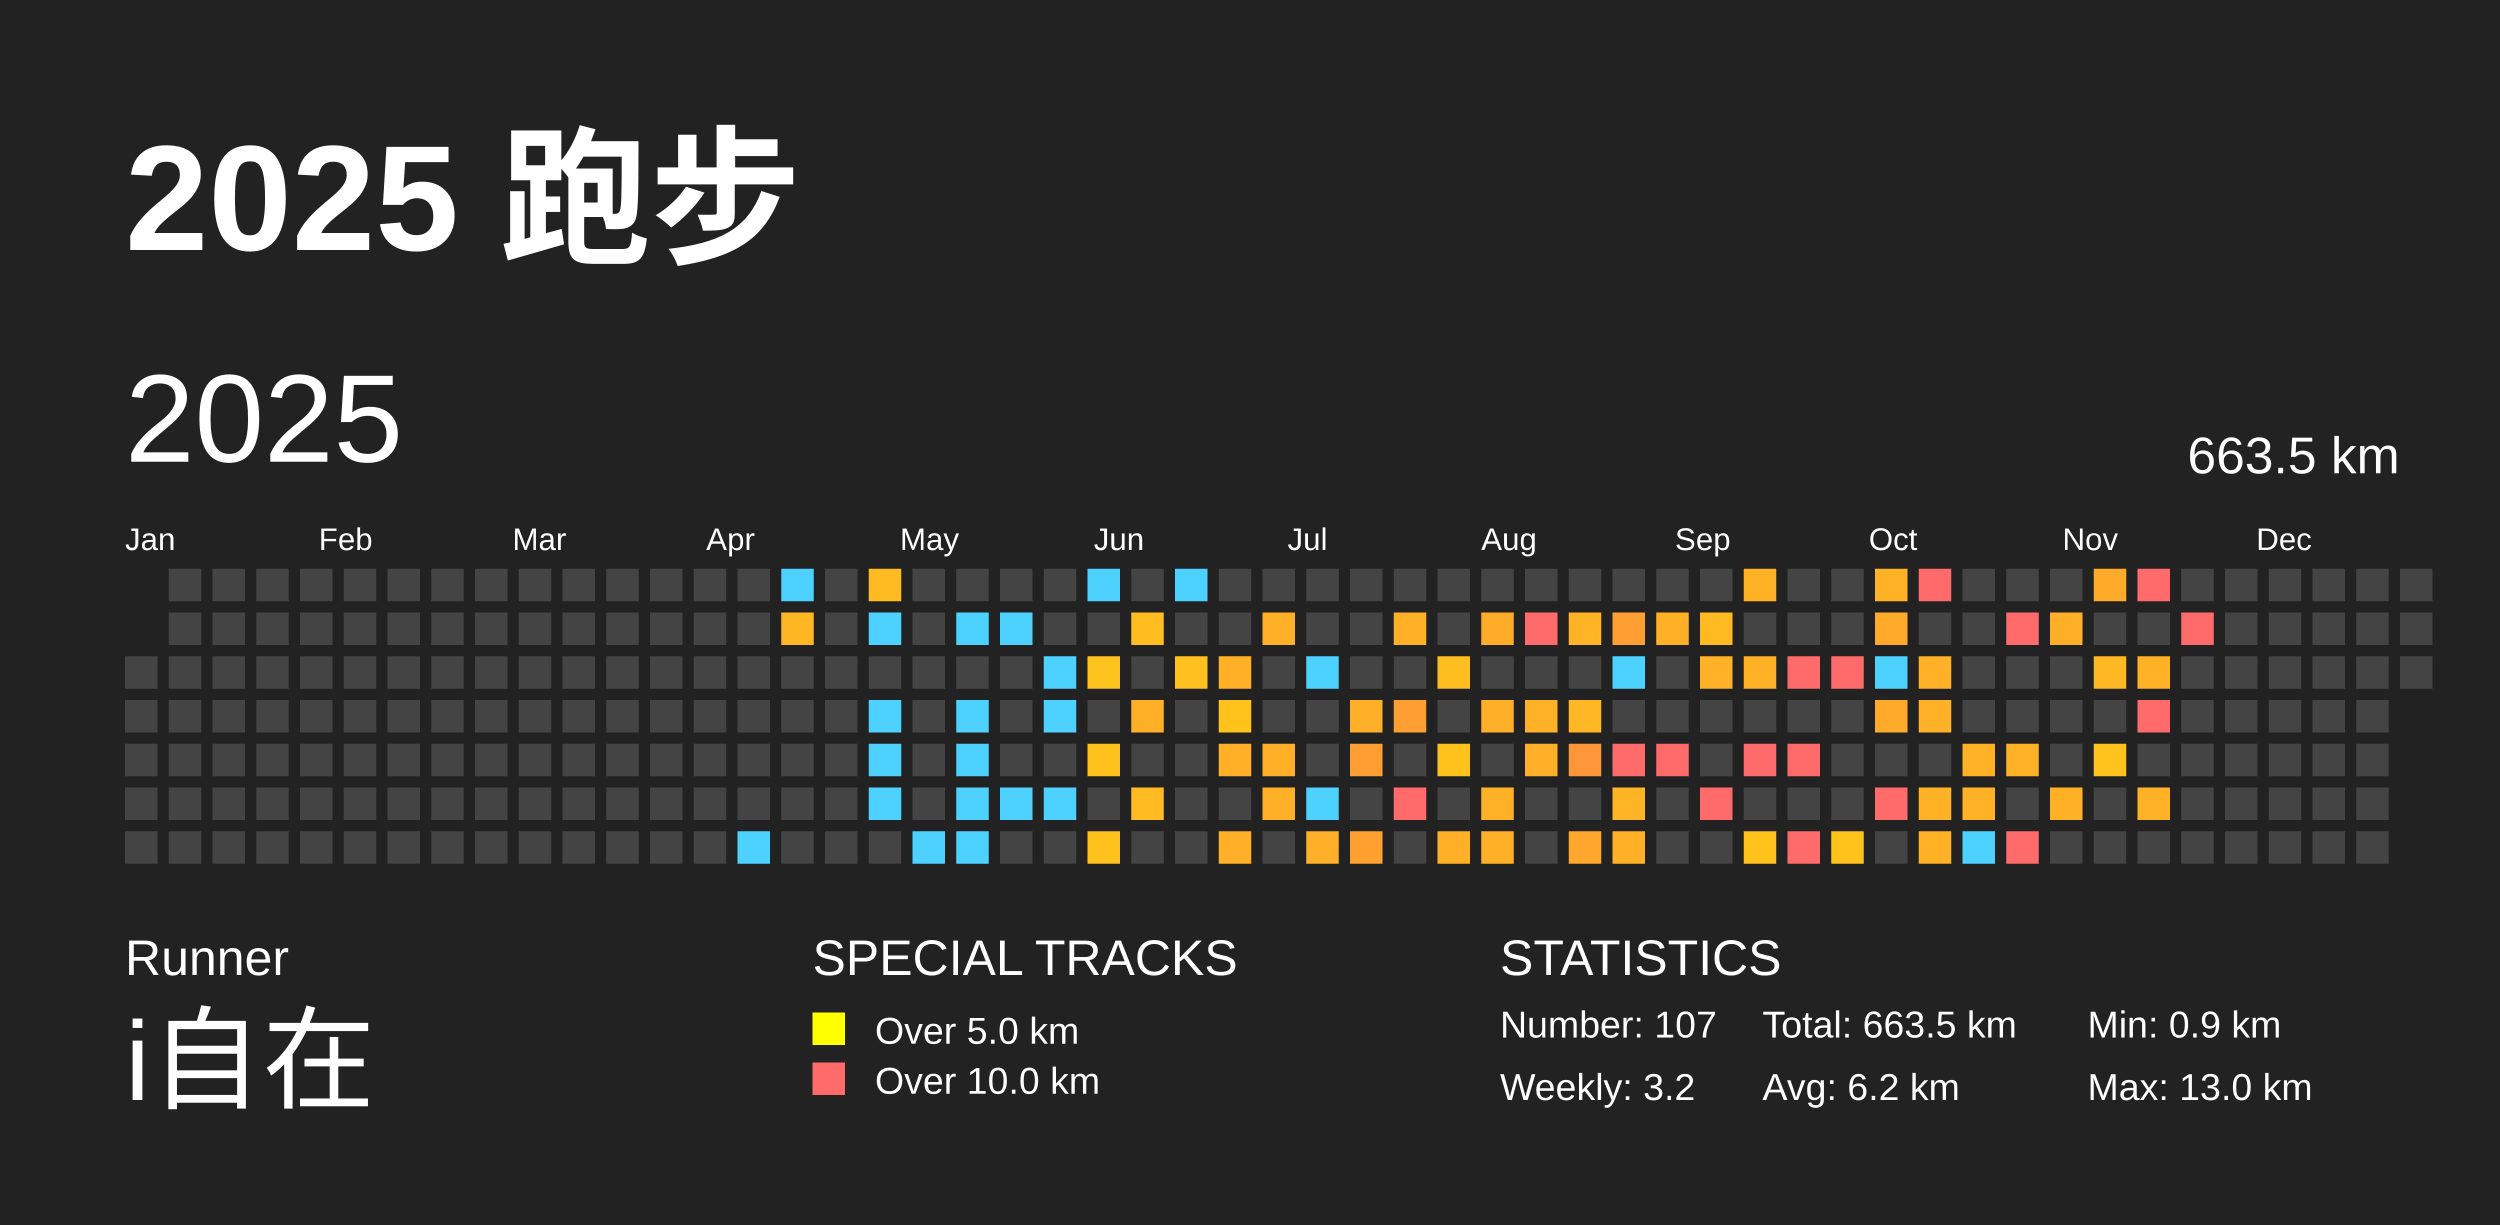
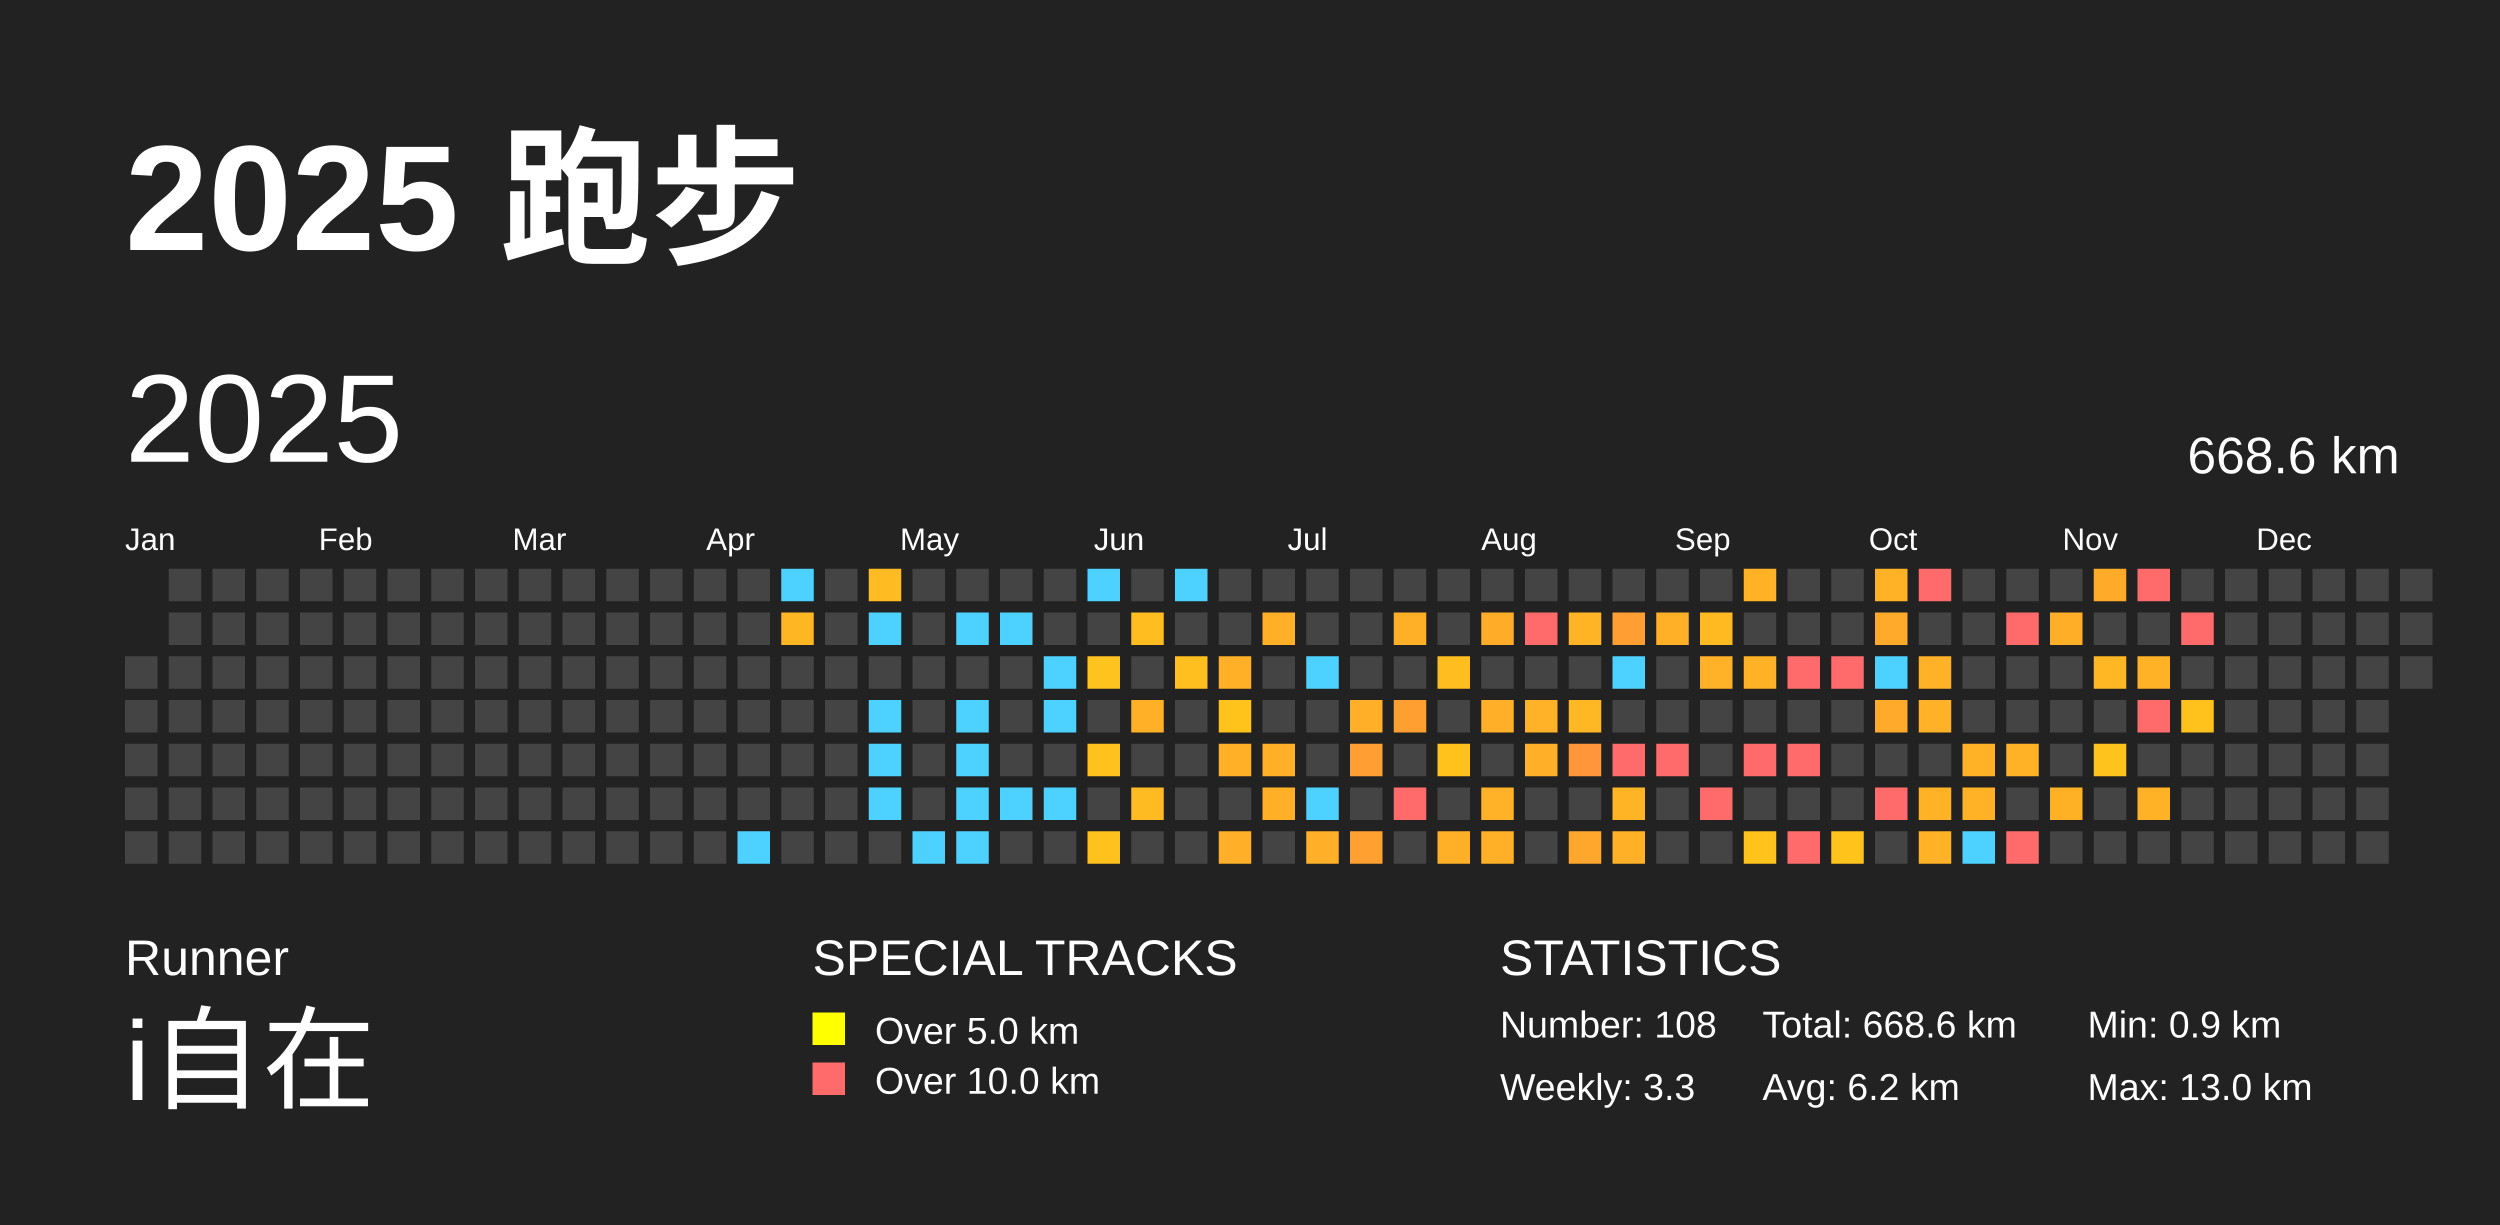
<svg xmlns="http://www.w3.org/2000/svg" baseProfile="full" height="98mm" version="1.1" viewBox="0,0,200,98" width="200mm">
  <defs />
  <rect fill="#222222" height="98" width="200" x="0" y="0" />
  <text fill="#FFFFFF" style="font-size:12px; font-family:Arial; font-weight:bold;" x="10" y="20">2025 跑步</text>
  <text fill="#FFFFFF" style="font-size:4px; font-family:Arial" x="10" y="78">Runner</text>
  <text fill="#FFFFFF" style="font-size:9px; font-family:Arial" x="10" y="88">i自在</text>
  <text fill="#FFFFFF" style="font-size:4px; font-family:Arial" x="65" y="78">SPECIAL TRACKS</text>
  <rect fill="#FFFF00" height="2.6" width="2.6" x="65" y="81" />
  <text fill="#FFFFFF" style="font-size:3px; font-family:Arial" x="70" y="83.5">Over 5.0 km</text>
  <rect fill="#FF6B6B" height="2.6" width="2.6" x="65" y="85" />
  <text fill="#FFFFFF" style="font-size:3px; font-family:Arial" x="70" y="87.5">Over 10.0 km</text>
  <text fill="#FFFFFF" style="font-size:4px; font-family:Arial" x="120" y="78">STATISTICS</text>
-   <text fill="#FFFFFF" style="font-size:3px; font-family:Arial" x="120" y="83">Number: 107</text>
-   <text fill="#FFFFFF" style="font-size:3px; font-family:Arial" x="120" y="88">Weekly: 3.2</text>
-   <text fill="#FFFFFF" style="font-size:3px; font-family:Arial" x="141" y="83">Total: 663.5 km</text>
+   <text fill="#FFFFFF" style="font-size:3px; font-family:Arial" x="120" y="83">Number: 108</text>
+   <text fill="#FFFFFF" style="font-size:3px; font-family:Arial" x="120" y="88">Weekly: 3.3</text>
+   <text fill="#FFFFFF" style="font-size:3px; font-family:Arial" x="141" y="83">Total: 668.6 km</text>
  <text fill="#FFFFFF" style="font-size:3px; font-family:Arial" x="141" y="88">Avg: 6.2 km</text>
  <text fill="#FFFFFF" style="font-size:3px; font-family:Arial" x="167" y="83">Min: 0.9 km</text>
  <text fill="#FFFFFF" style="font-size:3px; font-family:Arial" x="167" y="88">Max: 13.0 km</text>
  <text dominant-baseline="hanging" fill="#FFFFFF" style="font-size:10.0px; font-family:Arial;" x="10" y="30">2025</text>
-   <text dominant-baseline="hanging" fill="#FFFFFF" style="font-size:4.125px; font-family:Arial;" x="175" y="35">663.5 km</text>
+   <text dominant-baseline="hanging" fill="#FFFFFF" style="font-size:4.125px; font-family:Arial;" x="175" y="35">668.6 km</text>
  <text fill="#FFFFFF" style="font-size:2.5px; font-family:Arial" x="10.0" y="44">Jan</text>
  <text fill="#FFFFFF" style="font-size:2.5px; font-family:Arial" x="25.5" y="44">Feb</text>
  <text fill="#FFFFFF" style="font-size:2.5px; font-family:Arial" x="41.0" y="44">Mar</text>
  <text fill="#FFFFFF" style="font-size:2.5px; font-family:Arial" x="56.5" y="44">Apr</text>
  <text fill="#FFFFFF" style="font-size:2.5px; font-family:Arial" x="72.0" y="44">May</text>
  <text fill="#FFFFFF" style="font-size:2.5px; font-family:Arial" x="87.5" y="44">Jun</text>
  <text fill="#FFFFFF" style="font-size:2.5px; font-family:Arial" x="103.0" y="44">Jul</text>
  <text fill="#FFFFFF" style="font-size:2.5px; font-family:Arial" x="118.5" y="44">Aug</text>
  <text fill="#FFFFFF" style="font-size:2.5px; font-family:Arial" x="134.0" y="44">Sep</text>
  <text fill="#FFFFFF" style="font-size:2.5px; font-family:Arial" x="149.5" y="44">Oct</text>
  <text fill="#FFFFFF" style="font-size:2.5px; font-family:Arial" x="165.0" y="44">Nov</text>
  <text fill="#FFFFFF" style="font-size:2.5px; font-family:Arial" x="180.5" y="44">Dec</text>
  <rect fill="#444444" height="2.6" width="2.6" x="10.0" y="52.5" />
  <rect fill="#444444" height="2.6" width="2.6" x="10.0" y="56.0" />
  <rect fill="#444444" height="2.6" width="2.6" x="10.0" y="59.5" />
  <rect fill="#444444" height="2.6" width="2.6" x="10.0" y="63.0" />
  <rect fill="#444444" height="2.6" width="2.6" x="10.0" y="66.5" />
  <rect fill="#444444" height="2.6" width="2.6" x="13.5" y="45.5" />
  <rect fill="#444444" height="2.6" width="2.6" x="13.5" y="49.0" />
  <rect fill="#444444" height="2.6" width="2.6" x="13.5" y="52.5" />
  <rect fill="#444444" height="2.6" width="2.6" x="13.5" y="56.0" />
  <rect fill="#444444" height="2.6" width="2.6" x="13.5" y="59.5" />
  <rect fill="#444444" height="2.6" width="2.6" x="13.5" y="63.0" />
  <rect fill="#444444" height="2.6" width="2.6" x="13.5" y="66.5" />
  <rect fill="#444444" height="2.6" width="2.6" x="17.0" y="45.5" />
  <rect fill="#444444" height="2.6" width="2.6" x="17.0" y="49.0" />
  <rect fill="#444444" height="2.6" width="2.6" x="17.0" y="52.5" />
  <rect fill="#444444" height="2.6" width="2.6" x="17.0" y="56.0" />
  <rect fill="#444444" height="2.6" width="2.6" x="17.0" y="59.5" />
  <rect fill="#444444" height="2.6" width="2.6" x="17.0" y="63.0" />
  <rect fill="#444444" height="2.6" width="2.6" x="17.0" y="66.5" />
  <rect fill="#444444" height="2.6" width="2.6" x="20.5" y="45.5" />
  <rect fill="#444444" height="2.6" width="2.6" x="20.5" y="49.0" />
  <rect fill="#444444" height="2.6" width="2.6" x="20.5" y="52.5" />
  <rect fill="#444444" height="2.6" width="2.6" x="20.5" y="56.0" />
  <rect fill="#444444" height="2.6" width="2.6" x="20.5" y="59.5" />
  <rect fill="#444444" height="2.6" width="2.6" x="20.5" y="63.0" />
  <rect fill="#444444" height="2.6" width="2.6" x="20.5" y="66.5" />
  <rect fill="#444444" height="2.6" width="2.6" x="24.0" y="45.5" />
  <rect fill="#444444" height="2.6" width="2.6" x="24.0" y="49.0" />
  <rect fill="#444444" height="2.6" width="2.6" x="24.0" y="52.5" />
  <rect fill="#444444" height="2.6" width="2.6" x="24.0" y="56.0" />
  <rect fill="#444444" height="2.6" width="2.6" x="24.0" y="59.5" />
  <rect fill="#444444" height="2.6" width="2.6" x="24.0" y="63.0" />
  <rect fill="#444444" height="2.6" width="2.6" x="24.0" y="66.5" />
  <rect fill="#444444" height="2.6" width="2.6" x="27.5" y="45.5" />
  <rect fill="#444444" height="2.6" width="2.6" x="27.5" y="49.0" />
  <rect fill="#444444" height="2.6" width="2.6" x="27.5" y="52.5" />
  <rect fill="#444444" height="2.6" width="2.6" x="27.5" y="56.0" />
  <rect fill="#444444" height="2.6" width="2.6" x="27.5" y="59.5" />
  <rect fill="#444444" height="2.6" width="2.6" x="27.5" y="63.0" />
  <rect fill="#444444" height="2.6" width="2.6" x="27.5" y="66.5" />
  <rect fill="#444444" height="2.6" width="2.6" x="31.0" y="45.5" />
  <rect fill="#444444" height="2.6" width="2.6" x="31.0" y="49.0" />
  <rect fill="#444444" height="2.6" width="2.6" x="31.0" y="52.5" />
  <rect fill="#444444" height="2.6" width="2.6" x="31.0" y="56.0" />
  <rect fill="#444444" height="2.6" width="2.6" x="31.0" y="59.5" />
  <rect fill="#444444" height="2.6" width="2.6" x="31.0" y="63.0" />
  <rect fill="#444444" height="2.6" width="2.6" x="31.0" y="66.5" />
  <rect fill="#444444" height="2.6" width="2.6" x="34.5" y="45.5" />
  <rect fill="#444444" height="2.6" width="2.6" x="34.5" y="49.0" />
  <rect fill="#444444" height="2.6" width="2.6" x="34.5" y="52.5" />
  <rect fill="#444444" height="2.6" width="2.6" x="34.5" y="56.0" />
  <rect fill="#444444" height="2.6" width="2.6" x="34.5" y="59.5" />
  <rect fill="#444444" height="2.6" width="2.6" x="34.5" y="63.0" />
  <rect fill="#444444" height="2.6" width="2.6" x="34.5" y="66.5" />
  <rect fill="#444444" height="2.6" width="2.6" x="38.0" y="45.5" />
  <rect fill="#444444" height="2.6" width="2.6" x="38.0" y="49.0" />
  <rect fill="#444444" height="2.6" width="2.6" x="38.0" y="52.5" />
  <rect fill="#444444" height="2.6" width="2.6" x="38.0" y="56.0" />
  <rect fill="#444444" height="2.6" width="2.6" x="38.0" y="59.5" />
  <rect fill="#444444" height="2.6" width="2.6" x="38.0" y="63.0" />
  <rect fill="#444444" height="2.6" width="2.6" x="38.0" y="66.5" />
  <rect fill="#444444" height="2.6" width="2.6" x="41.5" y="45.5" />
  <rect fill="#444444" height="2.6" width="2.6" x="41.5" y="49.0" />
  <rect fill="#444444" height="2.6" width="2.6" x="41.5" y="52.5" />
  <rect fill="#444444" height="2.6" width="2.6" x="41.5" y="56.0" />
  <rect fill="#444444" height="2.6" width="2.6" x="41.5" y="59.5" />
  <rect fill="#444444" height="2.6" width="2.6" x="41.5" y="63.0" />
  <rect fill="#444444" height="2.6" width="2.6" x="41.5" y="66.5" />
  <rect fill="#444444" height="2.6" width="2.6" x="45.0" y="45.5" />
  <rect fill="#444444" height="2.6" width="2.6" x="45.0" y="49.0" />
  <rect fill="#444444" height="2.6" width="2.6" x="45.0" y="52.5" />
  <rect fill="#444444" height="2.6" width="2.6" x="45.0" y="56.0" />
  <rect fill="#444444" height="2.6" width="2.6" x="45.0" y="59.5" />
  <rect fill="#444444" height="2.6" width="2.6" x="45.0" y="63.0" />
  <rect fill="#444444" height="2.6" width="2.6" x="45.0" y="66.5" />
  <rect fill="#444444" height="2.6" width="2.6" x="48.5" y="45.5" />
  <rect fill="#444444" height="2.6" width="2.6" x="48.5" y="49.0" />
  <rect fill="#444444" height="2.6" width="2.6" x="48.5" y="52.5" />
  <rect fill="#444444" height="2.6" width="2.6" x="48.5" y="56.0" />
  <rect fill="#444444" height="2.6" width="2.6" x="48.5" y="59.5" />
  <rect fill="#444444" height="2.6" width="2.6" x="48.5" y="63.0" />
  <rect fill="#444444" height="2.6" width="2.6" x="48.5" y="66.5" />
  <rect fill="#444444" height="2.6" width="2.6" x="52.0" y="45.5" />
  <rect fill="#444444" height="2.6" width="2.6" x="52.0" y="49.0" />
  <rect fill="#444444" height="2.6" width="2.6" x="52.0" y="52.5" />
  <rect fill="#444444" height="2.6" width="2.6" x="52.0" y="56.0" />
  <rect fill="#444444" height="2.6" width="2.6" x="52.0" y="59.5" />
  <rect fill="#444444" height="2.6" width="2.6" x="52.0" y="63.0" />
  <rect fill="#444444" height="2.6" width="2.6" x="52.0" y="66.5" />
  <rect fill="#444444" height="2.6" width="2.6" x="55.5" y="45.5" />
  <rect fill="#444444" height="2.6" width="2.6" x="55.5" y="49.0" />
  <rect fill="#444444" height="2.6" width="2.6" x="55.5" y="52.5" />
  <rect fill="#444444" height="2.6" width="2.6" x="55.5" y="56.0" />
  <rect fill="#444444" height="2.6" width="2.6" x="55.5" y="59.5" />
  <rect fill="#444444" height="2.6" width="2.6" x="55.5" y="63.0" />
  <rect fill="#444444" height="2.6" width="2.6" x="55.5" y="66.5" />
  <rect fill="#444444" height="2.6" width="2.6" x="59.0" y="45.5" />
  <rect fill="#444444" height="2.6" width="2.6" x="59.0" y="49.0" />
  <rect fill="#444444" height="2.6" width="2.6" x="59.0" y="52.5" />
  <rect fill="#444444" height="2.6" width="2.6" x="59.0" y="56.0" />
  <rect fill="#444444" height="2.6" width="2.6" x="59.0" y="59.5" />
  <rect fill="#444444" height="2.6" width="2.6" x="59.0" y="63.0" />
  <rect fill="#4dd2ff" height="2.6" width="2.6" x="59.0" y="66.5" />
  <rect fill="#4dd2ff" height="2.6" width="2.6" x="62.5" y="45.5" />
  <rect fill="#ffb623" height="2.6" width="2.6" x="62.5" y="49.0" />
  <rect fill="#444444" height="2.6" width="2.6" x="62.5" y="52.5" />
  <rect fill="#444444" height="2.6" width="2.6" x="62.5" y="56.0" />
  <rect fill="#444444" height="2.6" width="2.6" x="62.5" y="59.5" />
  <rect fill="#444444" height="2.6" width="2.6" x="62.5" y="63.0" />
  <rect fill="#444444" height="2.6" width="2.6" x="62.5" y="66.5" />
  <rect fill="#444444" height="2.6" width="2.6" x="66.0" y="45.5" />
  <rect fill="#444444" height="2.6" width="2.6" x="66.0" y="49.0" />
  <rect fill="#444444" height="2.6" width="2.6" x="66.0" y="52.5" />
  <rect fill="#444444" height="2.6" width="2.6" x="66.0" y="56.0" />
  <rect fill="#444444" height="2.6" width="2.6" x="66.0" y="59.5" />
  <rect fill="#444444" height="2.6" width="2.6" x="66.0" y="63.0" />
  <rect fill="#444444" height="2.6" width="2.6" x="66.0" y="66.5" />
  <rect fill="#ffbb21" height="2.6" width="2.6" x="69.5" y="45.5" />
  <rect fill="#4dd2ff" height="2.6" width="2.6" x="69.5" y="49.0" />
  <rect fill="#444444" height="2.6" width="2.6" x="69.5" y="52.5" />
  <rect fill="#4dd2ff" height="2.6" width="2.6" x="69.5" y="56.0" />
  <rect fill="#4dd2ff" height="2.6" width="2.6" x="69.5" y="59.5" />
  <rect fill="#4dd2ff" height="2.6" width="2.6" x="69.5" y="63.0" />
  <rect fill="#444444" height="2.6" width="2.6" x="69.5" y="66.5" />
  <rect fill="#444444" height="2.6" width="2.6" x="73.0" y="45.5" />
  <rect fill="#444444" height="2.6" width="2.6" x="73.0" y="49.0" />
  <rect fill="#444444" height="2.6" width="2.6" x="73.0" y="52.5" />
  <rect fill="#444444" height="2.6" width="2.6" x="73.0" y="56.0" />
  <rect fill="#444444" height="2.6" width="2.6" x="73.0" y="59.5" />
  <rect fill="#444444" height="2.6" width="2.6" x="73.0" y="63.0" />
  <rect fill="#4dd2ff" height="2.6" width="2.6" x="73.0" y="66.5" />
  <rect fill="#444444" height="2.6" width="2.6" x="76.5" y="45.5" />
  <rect fill="#4dd2ff" height="2.6" width="2.6" x="76.5" y="49.0" />
  <rect fill="#444444" height="2.6" width="2.6" x="76.5" y="52.5" />
  <rect fill="#4dd2ff" height="2.6" width="2.6" x="76.5" y="56.0" />
  <rect fill="#4dd2ff" height="2.6" width="2.6" x="76.5" y="59.5" />
  <rect fill="#4dd2ff" height="2.6" width="2.6" x="76.5" y="63.0" />
  <rect fill="#4dd2ff" height="2.6" width="2.6" x="76.5" y="66.5" />
  <rect fill="#444444" height="2.6" width="2.6" x="80.0" y="45.5" />
  <rect fill="#4dd2ff" height="2.6" width="2.6" x="80.0" y="49.0" />
  <rect fill="#444444" height="2.6" width="2.6" x="80.0" y="52.5" />
  <rect fill="#444444" height="2.6" width="2.6" x="80.0" y="56.0" />
  <rect fill="#444444" height="2.6" width="2.6" x="80.0" y="59.5" />
  <rect fill="#4dd2ff" height="2.6" width="2.6" x="80.0" y="63.0" />
  <rect fill="#444444" height="2.6" width="2.6" x="80.0" y="66.5" />
  <rect fill="#444444" height="2.6" width="2.6" x="83.5" y="45.5" />
  <rect fill="#444444" height="2.6" width="2.6" x="83.5" y="49.0" />
  <rect fill="#4dd2ff" height="2.6" width="2.6" x="83.5" y="52.5" />
  <rect fill="#4dd2ff" height="2.6" width="2.6" x="83.5" y="56.0" />
  <rect fill="#444444" height="2.6" width="2.6" x="83.5" y="59.5" />
  <rect fill="#4dd2ff" height="2.6" width="2.6" x="83.5" y="63.0" />
  <rect fill="#444444" height="2.6" width="2.6" x="83.5" y="66.5" />
  <rect fill="#4dd2ff" height="2.6" width="2.6" x="87.0" y="45.5" />
  <rect fill="#444444" height="2.6" width="2.6" x="87.0" y="49.0" />
  <rect fill="#ffc31d" height="2.6" width="2.6" x="87.0" y="52.5" />
  <rect fill="#444444" height="2.6" width="2.6" x="87.0" y="56.0" />
  <rect fill="#ffc21d" height="2.6" width="2.6" x="87.0" y="59.5" />
  <rect fill="#444444" height="2.6" width="2.6" x="87.0" y="63.0" />
  <rect fill="#ffc21d" height="2.6" width="2.6" x="87.0" y="66.5" />
  <rect fill="#444444" height="2.6" width="2.6" x="90.5" y="45.5" />
  <rect fill="#ffbd1f" height="2.6" width="2.6" x="90.5" y="49.0" />
  <rect fill="#444444" height="2.6" width="2.6" x="90.5" y="52.5" />
  <rect fill="#ffb027" height="2.6" width="2.6" x="90.5" y="56.0" />
  <rect fill="#444444" height="2.6" width="2.6" x="90.5" y="59.5" />
  <rect fill="#ffbb21" height="2.6" width="2.6" x="90.5" y="63.0" />
  <rect fill="#444444" height="2.6" width="2.6" x="90.5" y="66.5" />
  <rect fill="#4dd2ff" height="2.6" width="2.6" x="94.0" y="45.5" />
  <rect fill="#444444" height="2.6" width="2.6" x="94.0" y="49.0" />
  <rect fill="#ffbf1e" height="2.6" width="2.6" x="94.0" y="52.5" />
  <rect fill="#444444" height="2.6" width="2.6" x="94.0" y="56.0" />
  <rect fill="#444444" height="2.6" width="2.6" x="94.0" y="59.5" />
  <rect fill="#444444" height="2.6" width="2.6" x="94.0" y="63.0" />
  <rect fill="#444444" height="2.6" width="2.6" x="94.0" y="66.5" />
  <rect fill="#444444" height="2.6" width="2.6" x="97.5" y="45.5" />
  <rect fill="#444444" height="2.6" width="2.6" x="97.5" y="49.0" />
  <rect fill="#ffb027" height="2.6" width="2.6" x="97.5" y="52.5" />
  <rect fill="#ffc31c" height="2.6" width="2.6" x="97.5" y="56.0" />
  <rect fill="#ffb027" height="2.6" width="2.6" x="97.5" y="59.5" />
  <rect fill="#444444" height="2.6" width="2.6" x="97.5" y="63.0" />
  <rect fill="#ffaf28" height="2.6" width="2.6" x="97.5" y="66.5" />
  <rect fill="#444444" height="2.6" width="2.6" x="101.0" y="45.5" />
  <rect fill="#ffb027" height="2.6" width="2.6" x="101.0" y="49.0" />
  <rect fill="#444444" height="2.6" width="2.6" x="101.0" y="52.5" />
  <rect fill="#444444" height="2.6" width="2.6" x="101.0" y="56.0" />
  <rect fill="#ffb027" height="2.6" width="2.6" x="101.0" y="59.5" />
  <rect fill="#ffb027" height="2.6" width="2.6" x="101.0" y="63.0" />
  <rect fill="#444444" height="2.6" width="2.6" x="101.0" y="66.5" />
  <rect fill="#444444" height="2.6" width="2.6" x="104.5" y="45.5" />
  <rect fill="#444444" height="2.6" width="2.6" x="104.5" y="49.0" />
  <rect fill="#4dd2ff" height="2.6" width="2.6" x="104.5" y="52.5" />
  <rect fill="#444444" height="2.6" width="2.6" x="104.5" y="56.0" />
  <rect fill="#444444" height="2.6" width="2.6" x="104.5" y="59.5" />
  <rect fill="#4dd2ff" height="2.6" width="2.6" x="104.5" y="63.0" />
  <rect fill="#ffaf28" height="2.6" width="2.6" x="104.5" y="66.5" />
  <rect fill="#444444" height="2.6" width="2.6" x="108.0" y="45.5" />
  <rect fill="#444444" height="2.6" width="2.6" x="108.0" y="49.0" />
  <rect fill="#444444" height="2.6" width="2.6" x="108.0" y="52.5" />
  <rect fill="#ffaf28" height="2.6" width="2.6" x="108.0" y="56.0" />
  <rect fill="#ff9e33" height="2.6" width="2.6" x="108.0" y="59.5" />
  <rect fill="#444444" height="2.6" width="2.6" x="108.0" y="63.0" />
  <rect fill="#ffa031" height="2.6" width="2.6" x="108.0" y="66.5" />
  <rect fill="#444444" height="2.6" width="2.6" x="111.5" y="45.5" />
  <rect fill="#ffb027" height="2.6" width="2.6" x="111.5" y="49.0" />
  <rect fill="#444444" height="2.6" width="2.6" x="111.5" y="52.5" />
  <rect fill="#ff9f32" height="2.6" width="2.6" x="111.5" y="56.0" />
  <rect fill="#444444" height="2.6" width="2.6" x="111.5" y="59.5" />
  <rect fill="#FF6B6B" height="2.6" width="2.6" x="111.5" y="63.0" />
  <rect fill="#444444" height="2.6" width="2.6" x="111.5" y="66.5" />
  <rect fill="#444444" height="2.6" width="2.6" x="115.0" y="45.5" />
  <rect fill="#444444" height="2.6" width="2.6" x="115.0" y="49.0" />
  <rect fill="#ffbe1f" height="2.6" width="2.6" x="115.0" y="52.5" />
  <rect fill="#444444" height="2.6" width="2.6" x="115.0" y="56.0" />
  <rect fill="#ffc21d" height="2.6" width="2.6" x="115.0" y="59.5" />
  <rect fill="#444444" height="2.6" width="2.6" x="115.0" y="63.0" />
  <rect fill="#ffb027" height="2.6" width="2.6" x="115.0" y="66.5" />
  <rect fill="#444444" height="2.6" width="2.6" x="118.5" y="45.5" />
  <rect fill="#ffad29" height="2.6" width="2.6" x="118.5" y="49.0" />
  <rect fill="#444444" height="2.6" width="2.6" x="118.5" y="52.5" />
  <rect fill="#ffaf28" height="2.6" width="2.6" x="118.5" y="56.0" />
  <rect fill="#444444" height="2.6" width="2.6" x="118.5" y="59.5" />
  <rect fill="#ffb127" height="2.6" width="2.6" x="118.5" y="63.0" />
  <rect fill="#ffb027" height="2.6" width="2.6" x="118.5" y="66.5" />
  <rect fill="#444444" height="2.6" width="2.6" x="122.0" y="45.5" />
  <rect fill="#FF6B6B" height="2.6" width="2.6" x="122.0" y="49.0" />
  <rect fill="#444444" height="2.6" width="2.6" x="122.0" y="52.5" />
  <rect fill="#ffb127" height="2.6" width="2.6" x="122.0" y="56.0" />
  <rect fill="#ffaf28" height="2.6" width="2.6" x="122.0" y="59.5" />
  <rect fill="#444444" height="2.6" width="2.6" x="122.0" y="63.0" />
  <rect fill="#444444" height="2.6" width="2.6" x="122.0" y="66.5" />
  <rect fill="#444444" height="2.6" width="2.6" x="125.5" y="45.5" />
  <rect fill="#ffb325" height="2.6" width="2.6" x="125.5" y="49.0" />
  <rect fill="#444444" height="2.6" width="2.6" x="125.5" y="52.5" />
  <rect fill="#ffb723" height="2.6" width="2.6" x="125.5" y="56.0" />
  <rect fill="#ff9639" height="2.6" width="2.6" x="125.5" y="59.5" />
  <rect fill="#444444" height="2.6" width="2.6" x="125.5" y="63.0" />
  <rect fill="#ffa72d" height="2.6" width="2.6" x="125.5" y="66.5" />
  <rect fill="#444444" height="2.6" width="2.6" x="129.0" y="45.5" />
  <rect fill="#ff9e33" height="2.6" width="2.6" x="129.0" y="49.0" />
  <rect fill="#4dd2ff" height="2.6" width="2.6" x="129.0" y="52.5" />
  <rect fill="#444444" height="2.6" width="2.6" x="129.0" y="56.0" />
  <rect fill="#FF6B6B" height="2.6" width="2.6" x="129.0" y="59.5" />
  <rect fill="#ffb425" height="2.6" width="2.6" x="129.0" y="63.0" />
  <rect fill="#ffb027" height="2.6" width="2.6" x="129.0" y="66.5" />
  <rect fill="#444444" height="2.6" width="2.6" x="132.5" y="45.5" />
  <rect fill="#ffb027" height="2.6" width="2.6" x="132.5" y="49.0" />
  <rect fill="#444444" height="2.6" width="2.6" x="132.5" y="52.5" />
  <rect fill="#444444" height="2.6" width="2.6" x="132.5" y="56.0" />
  <rect fill="#FF6B6B" height="2.6" width="2.6" x="132.5" y="59.5" />
  <rect fill="#444444" height="2.6" width="2.6" x="132.5" y="63.0" />
  <rect fill="#444444" height="2.6" width="2.6" x="132.5" y="66.5" />
  <rect fill="#444444" height="2.6" width="2.6" x="136.0" y="45.5" />
  <rect fill="#ffba21" height="2.6" width="2.6" x="136.0" y="49.0" />
  <rect fill="#ffb127" height="2.6" width="2.6" x="136.0" y="52.5" />
  <rect fill="#444444" height="2.6" width="2.6" x="136.0" y="56.0" />
  <rect fill="#444444" height="2.6" width="2.6" x="136.0" y="59.5" />
  <rect fill="#FF6B6B" height="2.6" width="2.6" x="136.0" y="63.0" />
  <rect fill="#444444" height="2.6" width="2.6" x="136.0" y="66.5" />
  <rect fill="#ffb226" height="2.6" width="2.6" x="139.5" y="45.5" />
  <rect fill="#444444" height="2.6" width="2.6" x="139.5" y="49.0" />
  <rect fill="#ffb226" height="2.6" width="2.6" x="139.5" y="52.5" />
  <rect fill="#444444" height="2.6" width="2.6" x="139.5" y="56.0" />
  <rect fill="#FF6B6B" height="2.6" width="2.6" x="139.5" y="59.5" />
  <rect fill="#444444" height="2.6" width="2.6" x="139.5" y="63.0" />
  <rect fill="#ffc31c" height="2.6" width="2.6" x="139.5" y="66.5" />
  <rect fill="#444444" height="2.6" width="2.6" x="143.0" y="45.5" />
  <rect fill="#444444" height="2.6" width="2.6" x="143.0" y="49.0" />
  <rect fill="#FF6B6B" height="2.6" width="2.6" x="143.0" y="52.5" />
  <rect fill="#444444" height="2.6" width="2.6" x="143.0" y="56.0" />
  <rect fill="#FF6B6B" height="2.6" width="2.6" x="143.0" y="59.5" />
  <rect fill="#444444" height="2.6" width="2.6" x="143.0" y="63.0" />
  <rect fill="#FF6B6B" height="2.6" width="2.6" x="143.0" y="66.5" />
  <rect fill="#444444" height="2.6" width="2.6" x="146.5" y="45.5" />
  <rect fill="#444444" height="2.6" width="2.6" x="146.5" y="49.0" />
  <rect fill="#FF6B6B" height="2.6" width="2.6" x="146.5" y="52.5" />
  <rect fill="#444444" height="2.6" width="2.6" x="146.5" y="56.0" />
  <rect fill="#444444" height="2.6" width="2.6" x="146.5" y="59.5" />
  <rect fill="#444444" height="2.6" width="2.6" x="146.5" y="63.0" />
  <rect fill="#ffc31c" height="2.6" width="2.6" x="146.5" y="66.5" />
  <rect fill="#ffb226" height="2.6" width="2.6" x="150.0" y="45.5" />
  <rect fill="#ffaa2b" height="2.6" width="2.6" x="150.0" y="49.0" />
  <rect fill="#4dd2ff" height="2.6" width="2.6" x="150.0" y="52.5" />
  <rect fill="#ffaa2b" height="2.6" width="2.6" x="150.0" y="56.0" />
  <rect fill="#444444" height="2.6" width="2.6" x="150.0" y="59.5" />
  <rect fill="#FF6B6B" height="2.6" width="2.6" x="150.0" y="63.0" />
  <rect fill="#444444" height="2.6" width="2.6" x="150.0" y="66.5" />
  <rect fill="#FF6B6B" height="2.6" width="2.6" x="153.5" y="45.5" />
  <rect fill="#444444" height="2.6" width="2.6" x="153.5" y="49.0" />
  <rect fill="#ffb127" height="2.6" width="2.6" x="153.5" y="52.5" />
  <rect fill="#ffb127" height="2.6" width="2.6" x="153.5" y="56.0" />
  <rect fill="#444444" height="2.6" width="2.6" x="153.5" y="59.5" />
  <rect fill="#ffb226" height="2.6" width="2.6" x="153.5" y="63.0" />
  <rect fill="#ffb226" height="2.6" width="2.6" x="153.5" y="66.5" />
  <rect fill="#444444" height="2.6" width="2.6" x="157.0" y="45.5" />
  <rect fill="#444444" height="2.6" width="2.6" x="157.0" y="49.0" />
  <rect fill="#444444" height="2.6" width="2.6" x="157.0" y="52.5" />
  <rect fill="#444444" height="2.6" width="2.6" x="157.0" y="56.0" />
  <rect fill="#ffb226" height="2.6" width="2.6" x="157.0" y="59.5" />
  <rect fill="#ffb226" height="2.6" width="2.6" x="157.0" y="63.0" />
  <rect fill="#4dd2ff" height="2.6" width="2.6" x="157.0" y="66.5" />
  <rect fill="#444444" height="2.6" width="2.6" x="160.5" y="45.5" />
  <rect fill="#FF6B6B" height="2.6" width="2.6" x="160.5" y="49.0" />
  <rect fill="#444444" height="2.6" width="2.6" x="160.5" y="52.5" />
  <rect fill="#444444" height="2.6" width="2.6" x="160.5" y="56.0" />
  <rect fill="#ffb226" height="2.6" width="2.6" x="160.5" y="59.5" />
  <rect fill="#444444" height="2.6" width="2.6" x="160.5" y="63.0" />
  <rect fill="#FF6B6B" height="2.6" width="2.6" x="160.5" y="66.5" />
  <rect fill="#444444" height="2.6" width="2.6" x="164.0" y="45.5" />
  <rect fill="#ffae28" height="2.6" width="2.6" x="164.0" y="49.0" />
  <rect fill="#444444" height="2.6" width="2.6" x="164.0" y="52.5" />
  <rect fill="#444444" height="2.6" width="2.6" x="164.0" y="56.0" />
  <rect fill="#444444" height="2.6" width="2.6" x="164.0" y="59.5" />
  <rect fill="#ffb126" height="2.6" width="2.6" x="164.0" y="63.0" />
  <rect fill="#444444" height="2.6" width="2.6" x="164.0" y="66.5" />
  <rect fill="#ffab2a" height="2.6" width="2.6" x="167.5" y="45.5" />
  <rect fill="#444444" height="2.6" width="2.6" x="167.5" y="49.0" />
  <rect fill="#ffb723" height="2.6" width="2.6" x="167.5" y="52.5" />
  <rect fill="#444444" height="2.6" width="2.6" x="167.5" y="56.0" />
  <rect fill="#ffc31d" height="2.6" width="2.6" x="167.5" y="59.5" />
  <rect fill="#444444" height="2.6" width="2.6" x="167.5" y="63.0" />
  <rect fill="#444444" height="2.6" width="2.6" x="167.5" y="66.5" />
  <rect fill="#FF6B6B" height="2.6" width="2.6" x="171.0" y="45.5" />
  <rect fill="#444444" height="2.6" width="2.6" x="171.0" y="49.0" />
  <rect fill="#ffb226" height="2.6" width="2.6" x="171.0" y="52.5" />
  <rect fill="#FF6B6B" height="2.6" width="2.6" x="171.0" y="56.0" />
  <rect fill="#444444" height="2.6" width="2.6" x="171.0" y="59.5" />
  <rect fill="#ffb226" height="2.6" width="2.6" x="171.0" y="63.0" />
  <rect fill="#444444" height="2.6" width="2.6" x="171.0" y="66.5" />
  <rect fill="#444444" height="2.6" width="2.6" x="174.5" y="45.5" />
  <rect fill="#FF6B6B" height="2.6" width="2.6" x="174.5" y="49.0" />
  <rect fill="#444444" height="2.6" width="2.6" x="174.5" y="52.5" />
-   <rect fill="#444444" height="2.6" width="2.6" x="174.5" y="56.0" />
+   <rect fill="#ffc21d" height="2.6" width="2.6" x="174.5" y="56.0" />
  <rect fill="#444444" height="2.6" width="2.6" x="174.5" y="59.5" />
  <rect fill="#444444" height="2.6" width="2.6" x="174.5" y="63.0" />
  <rect fill="#444444" height="2.6" width="2.6" x="174.5" y="66.5" />
  <rect fill="#444444" height="2.6" width="2.6" x="178.0" y="45.5" />
  <rect fill="#444444" height="2.6" width="2.6" x="178.0" y="49.0" />
  <rect fill="#444444" height="2.6" width="2.6" x="178.0" y="52.5" />
  <rect fill="#444444" height="2.6" width="2.6" x="178.0" y="56.0" />
  <rect fill="#444444" height="2.6" width="2.6" x="178.0" y="59.5" />
  <rect fill="#444444" height="2.6" width="2.6" x="178.0" y="63.0" />
  <rect fill="#444444" height="2.6" width="2.6" x="178.0" y="66.5" />
  <rect fill="#444444" height="2.6" width="2.6" x="181.5" y="45.5" />
  <rect fill="#444444" height="2.6" width="2.6" x="181.5" y="49.0" />
  <rect fill="#444444" height="2.6" width="2.6" x="181.5" y="52.5" />
  <rect fill="#444444" height="2.6" width="2.6" x="181.5" y="56.0" />
  <rect fill="#444444" height="2.6" width="2.6" x="181.5" y="59.5" />
  <rect fill="#444444" height="2.6" width="2.6" x="181.5" y="63.0" />
  <rect fill="#444444" height="2.6" width="2.6" x="181.5" y="66.5" />
  <rect fill="#444444" height="2.6" width="2.6" x="185.0" y="45.5" />
  <rect fill="#444444" height="2.6" width="2.6" x="185.0" y="49.0" />
  <rect fill="#444444" height="2.6" width="2.6" x="185.0" y="52.5" />
  <rect fill="#444444" height="2.6" width="2.6" x="185.0" y="56.0" />
  <rect fill="#444444" height="2.6" width="2.6" x="185.0" y="59.5" />
  <rect fill="#444444" height="2.6" width="2.6" x="185.0" y="63.0" />
  <rect fill="#444444" height="2.6" width="2.6" x="185.0" y="66.5" />
  <rect fill="#444444" height="2.6" width="2.6" x="188.5" y="45.5" />
  <rect fill="#444444" height="2.6" width="2.6" x="188.5" y="49.0" />
  <rect fill="#444444" height="2.6" width="2.6" x="188.5" y="52.5" />
  <rect fill="#444444" height="2.6" width="2.6" x="188.5" y="56.0" />
  <rect fill="#444444" height="2.6" width="2.6" x="188.5" y="59.5" />
  <rect fill="#444444" height="2.6" width="2.6" x="188.5" y="63.0" />
  <rect fill="#444444" height="2.6" width="2.6" x="188.5" y="66.5" />
  <rect fill="#444444" height="2.6" width="2.6" x="192.0" y="45.5" />
  <rect fill="#444444" height="2.6" width="2.6" x="192.0" y="49.0" />
  <rect fill="#444444" height="2.6" width="2.6" x="192.0" y="52.5" />
</svg>
